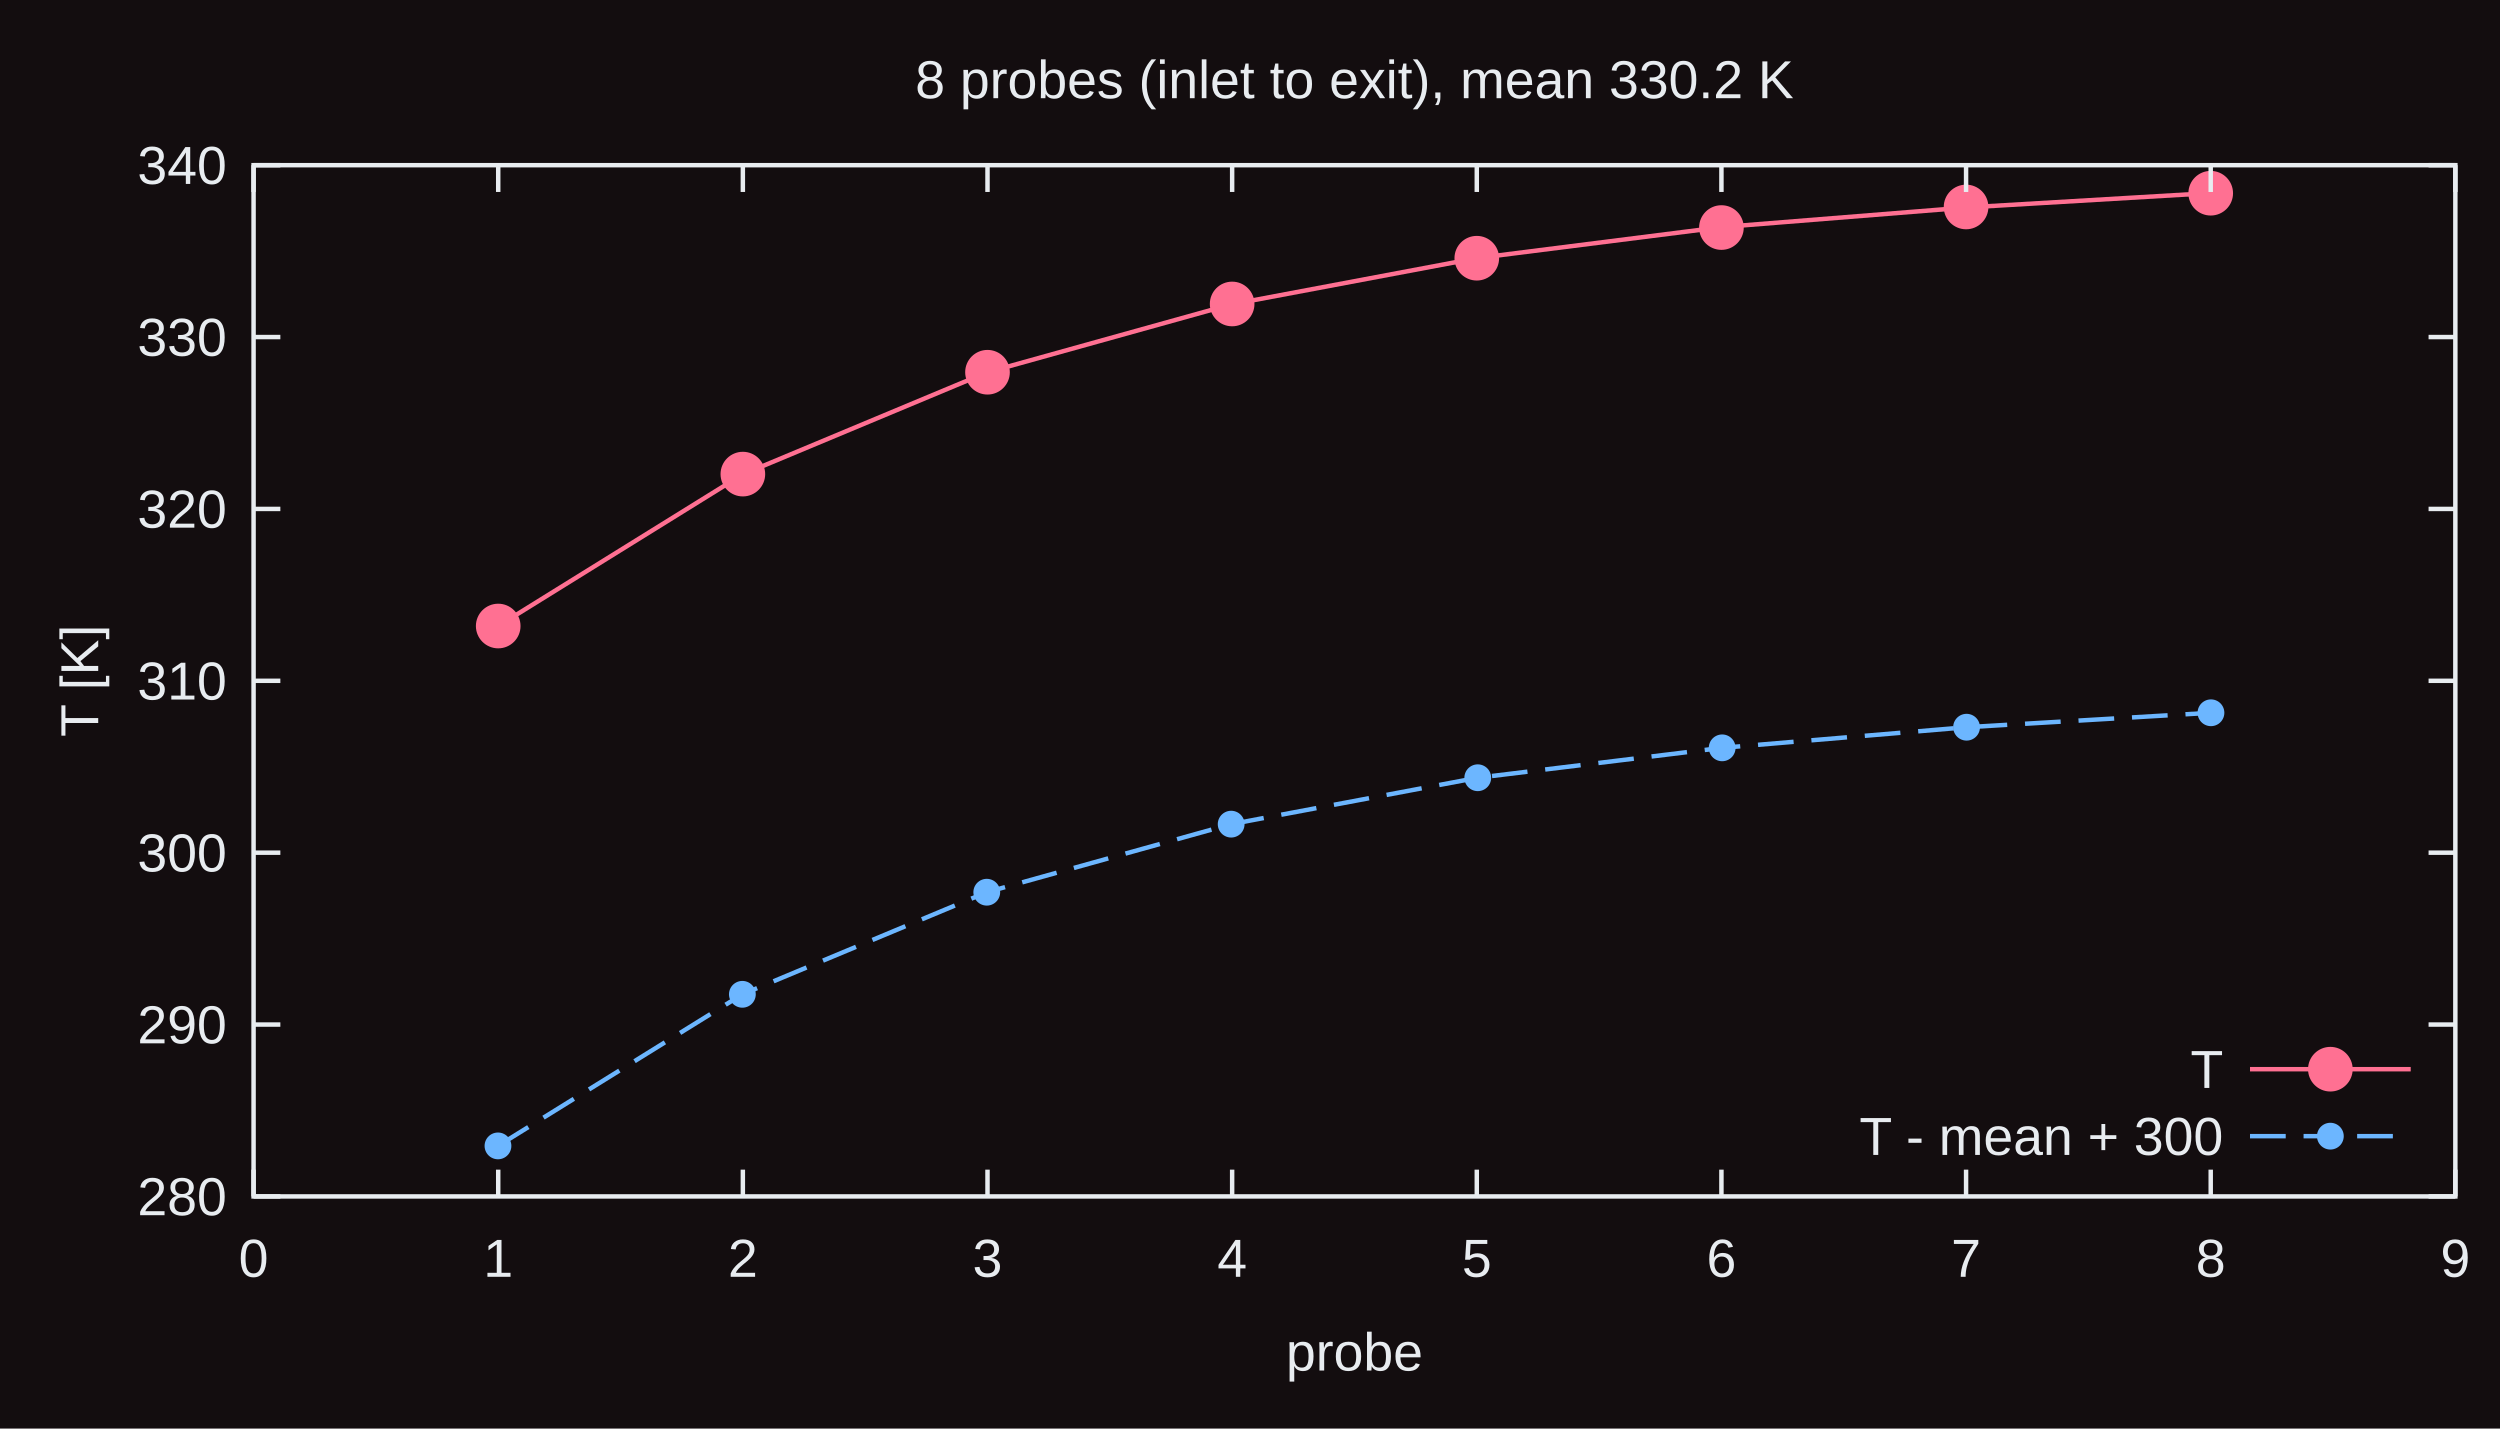
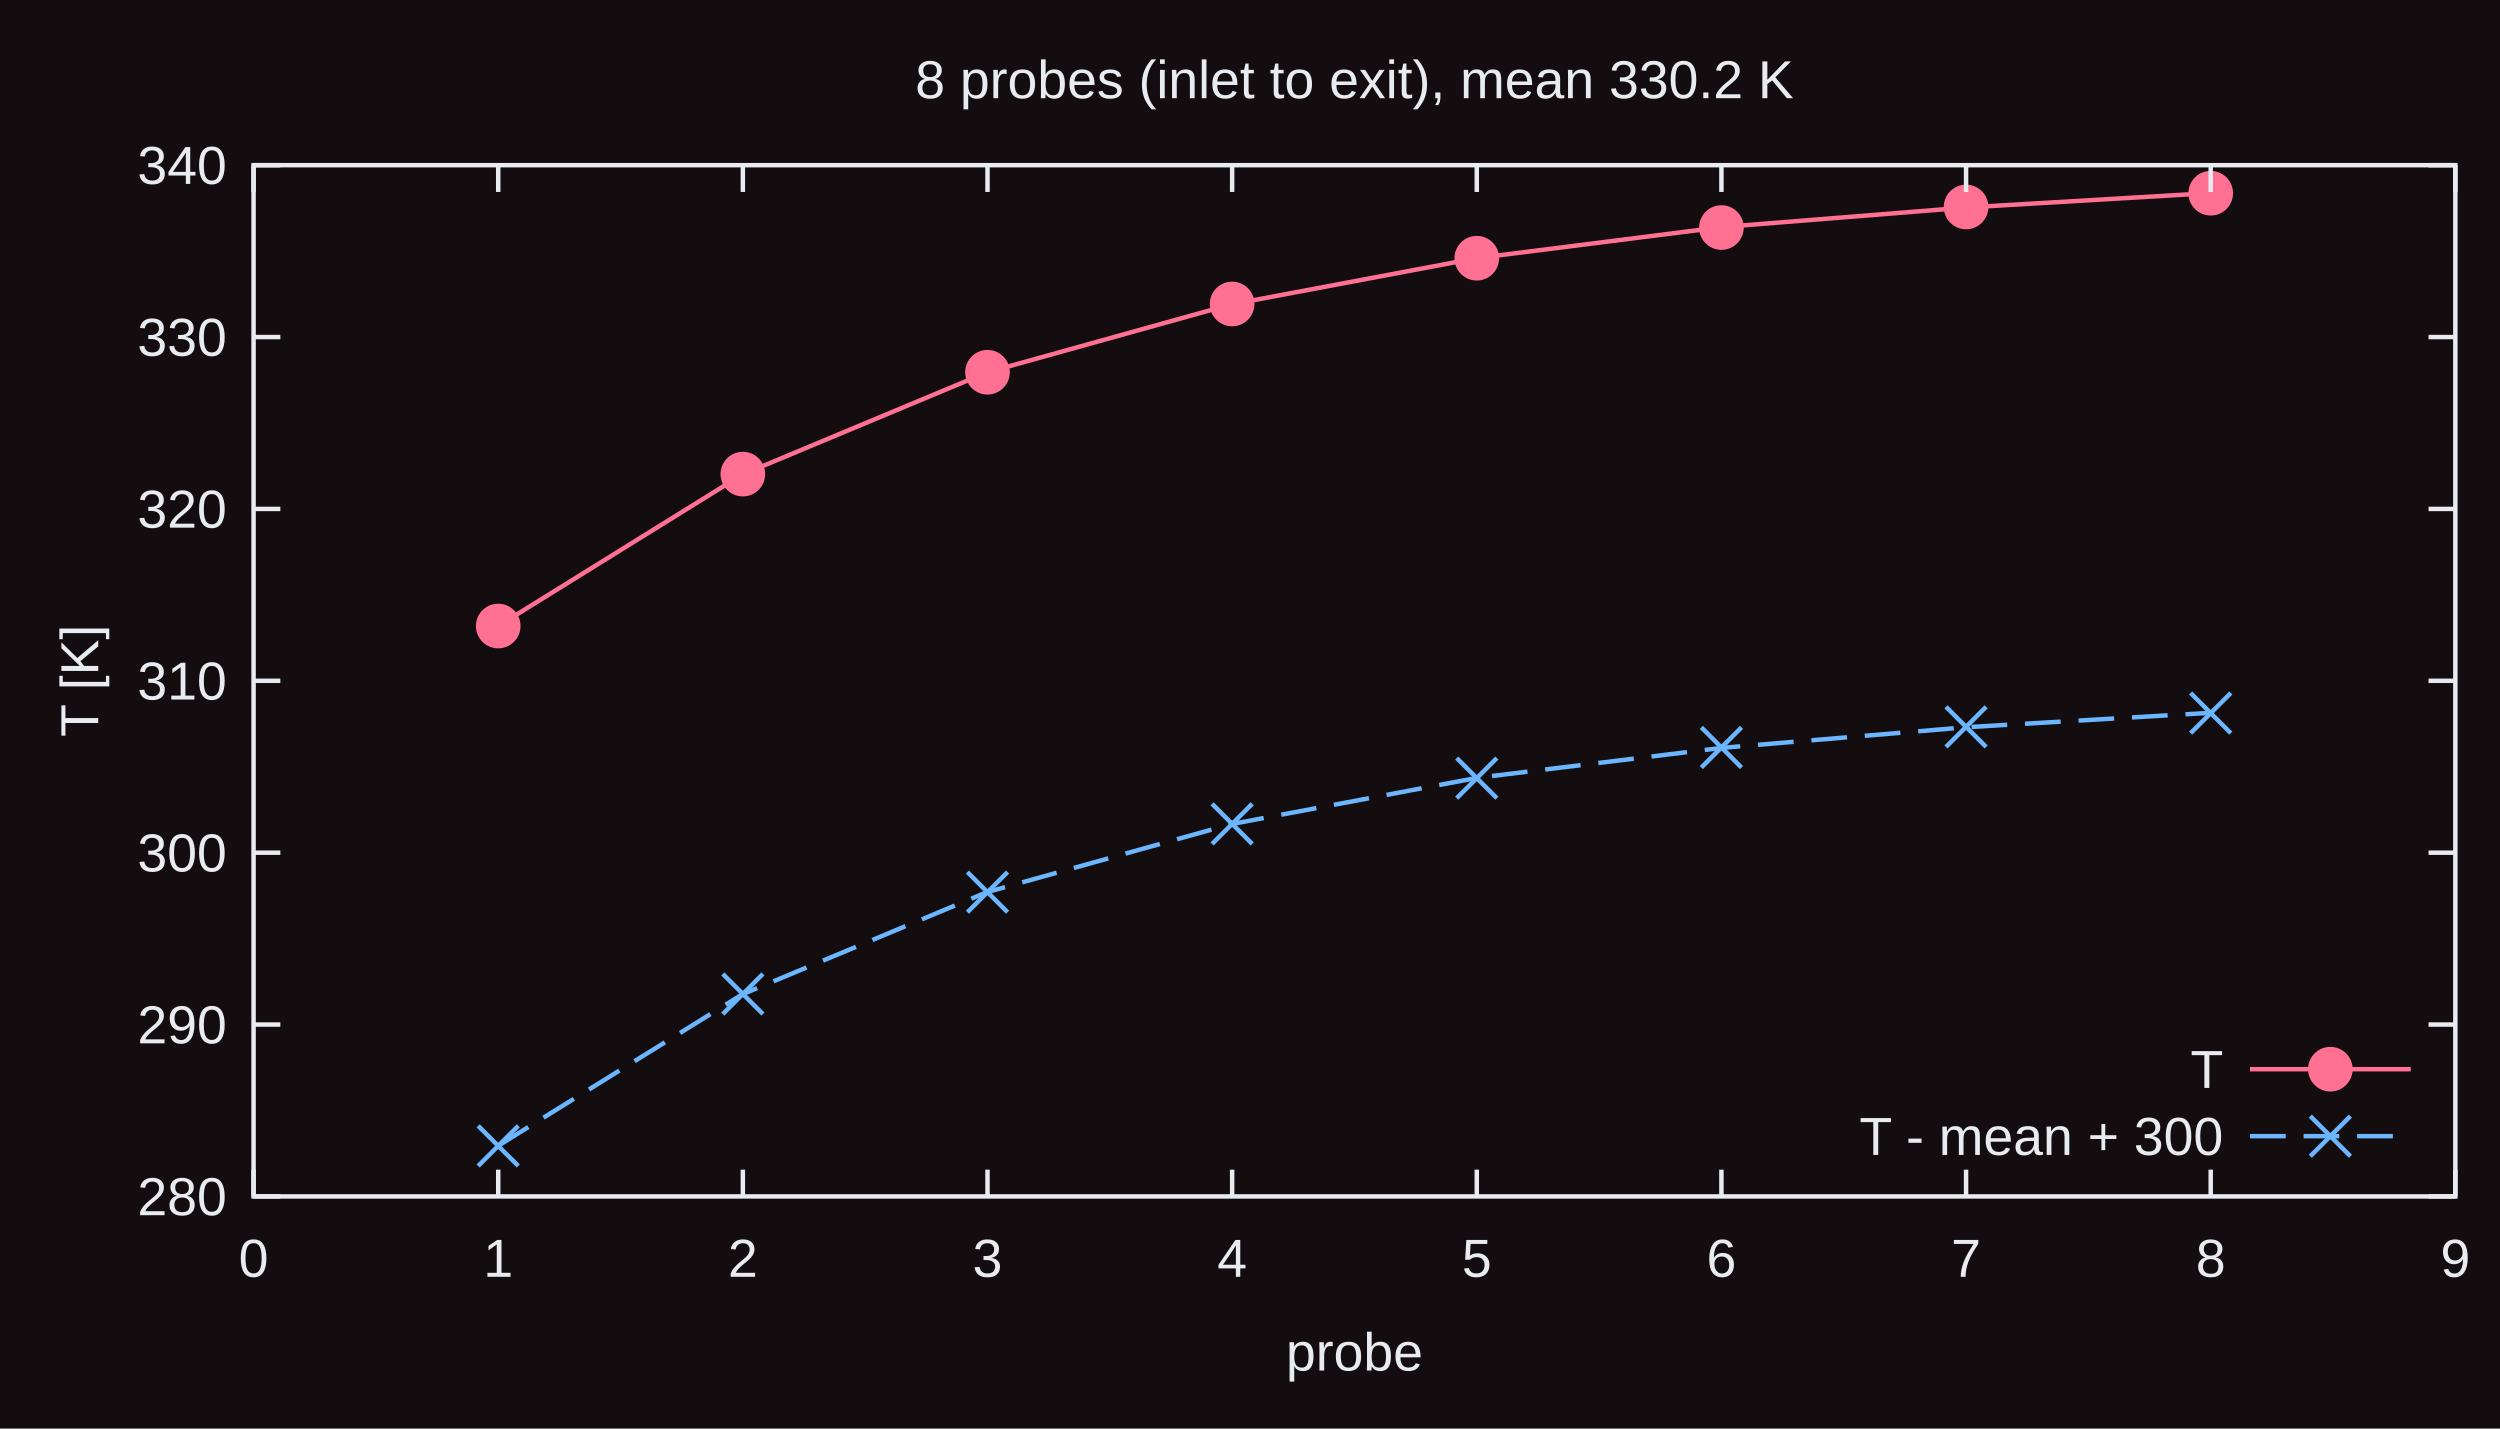
<svg xmlns="http://www.w3.org/2000/svg" width="560" height="320" viewBox="0 0 560 320" font-family="Arial,Helvetica,sans-serif" font-size="12" fill="#e8ecf0" data-theme="night" data-frame="#e8ecf0" data-grid-color="#5c4950">
  <rect x="0" y="0" width="560" height="320" fill="#130d0f" stroke="none" stroke-width="0" />
  <g class="fs-axes" data-area="56.8 550 37 268" data-x="0 9e0" data-y="2.8e2 3.4e2" data-log="0 0" data-grid="0" data-font-size="12" data-xformat="%h" data-yformat="%h">
    <g class="fs-grid" display="none">
      <polyline fill="none" stroke="#5c4950" stroke-width="0.5" stroke-dasharray="2,3" points="56.8,268 56.8,37" />
      <polyline fill="none" stroke="#5c4950" stroke-width="0.5" stroke-dasharray="2,3" points="111.6,268 111.6,37" />
      <polyline fill="none" stroke="#5c4950" stroke-width="0.5" stroke-dasharray="2,3" points="166.4,268 166.4,37" />
      <polyline fill="none" stroke="#5c4950" stroke-width="0.5" stroke-dasharray="2,3" points="221.2,268 221.2,37" />
      <polyline fill="none" stroke="#5c4950" stroke-width="0.5" stroke-dasharray="2,3" points="276,268 276,37" />
      <polyline fill="none" stroke="#5c4950" stroke-width="0.5" stroke-dasharray="2,3" points="330.8,268 330.8,37" />
      <polyline fill="none" stroke="#5c4950" stroke-width="0.5" stroke-dasharray="2,3" points="385.6,268 385.6,37" />
      <polyline fill="none" stroke="#5c4950" stroke-width="0.5" stroke-dasharray="2,3" points="440.4,268 440.4,37" />
      <polyline fill="none" stroke="#5c4950" stroke-width="0.5" stroke-dasharray="2,3" points="495.2,268 495.2,37" />
      <polyline fill="none" stroke="#5c4950" stroke-width="0.5" stroke-dasharray="2,3" points="550,268 550,37" />
      <polyline fill="none" stroke="#5c4950" stroke-width="0.5" stroke-dasharray="2,3" points="56.8,268 550,268" />
      <polyline fill="none" stroke="#5c4950" stroke-width="0.5" stroke-dasharray="2,3" points="56.8,229.5 550,229.5" />
      <polyline fill="none" stroke="#5c4950" stroke-width="0.5" stroke-dasharray="2,3" points="56.8,191 550,191" />
      <polyline fill="none" stroke="#5c4950" stroke-width="0.5" stroke-dasharray="2,3" points="56.8,152.5 550,152.5" />
      <polyline fill="none" stroke="#5c4950" stroke-width="0.5" stroke-dasharray="2,3" points="56.8,114 550,114" />
      <polyline fill="none" stroke="#5c4950" stroke-width="0.5" stroke-dasharray="2,3" points="56.8,75.5 550,75.5" />
      <polyline fill="none" stroke="#5c4950" stroke-width="0.5" stroke-dasharray="2,3" points="56.8,37 550,37" />
    </g>
    <svg class="fs-plot" x="56.8" y="37" width="493.2" height="231" viewBox="0 0 1 1" preserveAspectRatio="none" overflow="hidden">
      <g class="fs-series" data-series="1">
        <polyline fill="none" stroke="#ff7092" stroke-width="1" stroke-linejoin="round" vector-effect="non-scaling-stroke" points="0.111,0.447 0.222,0.3 0.333,0.201 0.444,0.135 0.556,0.09 0.667,0.06 0.778,0.041 0.889,0.027" />
        <path class="fs-pts" data-pt="7" data-size="9" data-lw="1" data-color="#ff7092" fill="none" stroke="none" d="M0.111,0.447 M0.222,0.3 M0.333,0.201 M0.444,0.135 M0.556,0.09 M0.667,0.06 M0.778,0.041 M0.889,0.027" />
      </g>
      <g class="fs-series" data-series="2">
        <polyline fill="none" stroke="#6cb6ff" stroke-width="1" stroke-linejoin="round" vector-effect="non-scaling-stroke" stroke-dasharray="8,4" points="0.111,0.951 0.222,0.804 0.333,0.705 0.444,0.639 0.556,0.594 0.667,0.565 0.778,0.545 0.889,0.531" />
-         <path fill="none" stroke="#6cb6ff" stroke-width="6" stroke-linecap="round" vector-effect="non-scaling-stroke" d="M0.111,0.951h0 M0.222,0.804h0 M0.333,0.705h0 M0.444,0.639h0 M0.556,0.594h0 M0.667,0.565h0 M0.778,0.545h0 M0.889,0.531h0" />
+         <path class="fs-pts" data-pt="2" data-size="9" data-lw="1" data-color="#6cb6ff" fill="none" stroke="none" d="M0.111,0.951 M0.222,0.804 M0.333,0.705 M0.444,0.639 M0.556,0.594 M0.667,0.565 M0.778,0.545 M0.889,0.531" />
      </g>
    </svg>
    <svg class="fs-marks" x="56.8" y="37" width="493.2" height="231" viewBox="0 0 493.2 231" overflow="visible">
      <path data-series="1" fill="#ff7092" stroke="#ff7092" stroke-width="1" d="M50.3,103.23A4.5,4.5 0 1 0 59.3,103.23A4.5,4.5 0 1 0 50.3,103.23ZM105.1,69.2A4.5,4.5 0 1 0 114.1,69.2A4.5,4.5 0 1 0 105.1,69.2ZM159.9,46.38A4.5,4.5 0 1 0 168.9,46.38A4.5,4.5 0 1 0 159.9,46.38ZM214.7,31.09A4.5,4.5 0 1 0 223.7,31.09A4.5,4.5 0 1 0 214.7,31.09ZM269.5,20.84A4.5,4.5 0 1 0 278.5,20.84A4.5,4.5 0 1 0 269.5,20.84ZM324.3,13.97A4.5,4.5 0 1 0 333.3,13.97A4.5,4.5 0 1 0 324.3,13.97ZM379.1,9.36A4.5,4.5 0 1 0 388.1,9.36A4.5,4.5 0 1 0 379.1,9.36ZM433.9,6.28A4.5,4.5 0 1 0 442.9,6.28A4.5,4.5 0 1 0 433.9,6.28Z" />
+       <path data-series="2" fill="none" stroke="#6cb6ff" stroke-width="1" d="M50.3,215.18L59.3,224.18M59.3,215.18L50.3,224.18M105.1,181.15L114.1,190.15M114.1,181.15L105.1,190.15M159.9,158.34L168.9,167.34M168.9,158.34L159.9,167.34M214.7,143.05L223.7,152.05M223.7,143.05L214.7,152.05M269.5,132.8L278.5,141.8M278.5,132.8L269.5,141.8M324.3,125.93L333.3,134.93M333.3,125.93L324.3,134.93M379.1,121.32L388.1,130.32M388.1,121.32L379.1,130.32M433.9,118.23L442.9,127.23M442.9,118.23L433.9,127.23" />
    </svg>
    <rect x="56.8" y="37" width="493.2" height="231" fill="none" stroke="#e8ecf0" stroke-width="1" />
    <g class="fs-xticks">
      <polyline fill="none" stroke="#e8ecf0" stroke-width="1" points="56.8,268 56.8,262" />
      <polyline fill="none" stroke="#e8ecf0" stroke-width="1" points="56.8,37 56.8,43" />
      <text x="56.8" y="286" text-anchor="middle">0</text>
      <polyline fill="none" stroke="#e8ecf0" stroke-width="1" points="111.6,268 111.6,262" />
      <polyline fill="none" stroke="#e8ecf0" stroke-width="1" points="111.6,37 111.6,43" />
      <text x="111.6" y="286" text-anchor="middle">1</text>
      <polyline fill="none" stroke="#e8ecf0" stroke-width="1" points="166.4,268 166.4,262" />
      <polyline fill="none" stroke="#e8ecf0" stroke-width="1" points="166.4,37 166.4,43" />
      <text x="166.4" y="286" text-anchor="middle">2</text>
      <polyline fill="none" stroke="#e8ecf0" stroke-width="1" points="221.2,268 221.2,262" />
      <polyline fill="none" stroke="#e8ecf0" stroke-width="1" points="221.2,37 221.2,43" />
      <text x="221.2" y="286" text-anchor="middle">3</text>
      <polyline fill="none" stroke="#e8ecf0" stroke-width="1" points="276,268 276,262" />
      <polyline fill="none" stroke="#e8ecf0" stroke-width="1" points="276,37 276,43" />
      <text x="276" y="286" text-anchor="middle">4</text>
      <polyline fill="none" stroke="#e8ecf0" stroke-width="1" points="330.8,268 330.8,262" />
      <polyline fill="none" stroke="#e8ecf0" stroke-width="1" points="330.8,37 330.8,43" />
      <text x="330.8" y="286" text-anchor="middle">5</text>
      <polyline fill="none" stroke="#e8ecf0" stroke-width="1" points="385.6,268 385.6,262" />
      <polyline fill="none" stroke="#e8ecf0" stroke-width="1" points="385.6,37 385.6,43" />
      <text x="385.6" y="286" text-anchor="middle">6</text>
      <polyline fill="none" stroke="#e8ecf0" stroke-width="1" points="440.4,268 440.4,262" />
      <polyline fill="none" stroke="#e8ecf0" stroke-width="1" points="440.4,37 440.4,43" />
      <text x="440.4" y="286" text-anchor="middle">7</text>
      <polyline fill="none" stroke="#e8ecf0" stroke-width="1" points="495.2,268 495.2,262" />
      <polyline fill="none" stroke="#e8ecf0" stroke-width="1" points="495.2,37 495.2,43" />
      <text x="495.2" y="286" text-anchor="middle">8</text>
      <polyline fill="none" stroke="#e8ecf0" stroke-width="1" points="550,268 550,262" />
      <polyline fill="none" stroke="#e8ecf0" stroke-width="1" points="550,37 550,43" />
      <text x="550" y="286" text-anchor="middle">9</text>
    </g>
    <g class="fs-yticks">
      <polyline fill="none" stroke="#e8ecf0" stroke-width="1" points="56.8,268 62.8,268" />
      <polyline fill="none" stroke="#e8ecf0" stroke-width="1" points="550,268 544,268" />
      <text x="50.8" y="272.2" text-anchor="end">280</text>
      <polyline fill="none" stroke="#e8ecf0" stroke-width="1" points="56.8,229.5 62.8,229.5" />
      <polyline fill="none" stroke="#e8ecf0" stroke-width="1" points="550,229.5 544,229.5" />
      <text x="50.8" y="233.7" text-anchor="end">290</text>
      <polyline fill="none" stroke="#e8ecf0" stroke-width="1" points="56.8,191 62.8,191" />
      <polyline fill="none" stroke="#e8ecf0" stroke-width="1" points="550,191 544,191" />
      <text x="50.8" y="195.2" text-anchor="end">300</text>
      <polyline fill="none" stroke="#e8ecf0" stroke-width="1" points="56.8,152.5 62.8,152.5" />
      <polyline fill="none" stroke="#e8ecf0" stroke-width="1" points="550,152.5 544,152.5" />
      <text x="50.8" y="156.7" text-anchor="end">310</text>
      <polyline fill="none" stroke="#e8ecf0" stroke-width="1" points="56.8,114 62.8,114" />
      <polyline fill="none" stroke="#e8ecf0" stroke-width="1" points="550,114 544,114" />
      <text x="50.8" y="118.2" text-anchor="end">320</text>
      <polyline fill="none" stroke="#e8ecf0" stroke-width="1" points="56.8,75.5 62.8,75.5" />
      <polyline fill="none" stroke="#e8ecf0" stroke-width="1" points="550,75.5 544,75.5" />
      <text x="50.8" y="79.7" text-anchor="end">330</text>
      <polyline fill="none" stroke="#e8ecf0" stroke-width="1" points="56.8,37 62.8,37" />
      <polyline fill="none" stroke="#e8ecf0" stroke-width="1" points="550,37 544,37" />
      <text x="50.8" y="41.2" text-anchor="end">340</text>
    </g>
    <text x="303.4" y="307" text-anchor="middle">probe</text>
    <text x="22" y="152.5" text-anchor="middle" transform="rotate(-90 22 152.5)">T [K]</text>
    <text x="303.4" y="22" text-anchor="middle">8 probes (inlet to exit), mean 330.2 K</text>
    <g class="fs-key-entry" data-series="1">
      <polyline fill="none" stroke="#ff7092" stroke-width="1" points="504,239.5 540,239.5" />
      <path fill="#ff7092" stroke="#ff7092" stroke-width="1" d="M517.5,239.5A4.5,4.5 0 1 0 526.5,239.5A4.5,4.5 0 1 0 517.5,239.5Z" />
      <text x="498" y="243.7" text-anchor="end">T</text>
    </g>
    <g class="fs-key-entry" data-series="2">
      <polyline fill="none" stroke="#6cb6ff" stroke-width="1" stroke-dasharray="8,4" points="504,254.5 540,254.5" />
-       <path fill="none" stroke="#6cb6ff" stroke-width="6" stroke-linecap="round" d="M522,254.5h0" />
+       <path fill="none" stroke="#6cb6ff" stroke-width="1" d="M517.5,250L526.5,259M526.5,250L517.5,259" />
      <text x="498" y="258.7" text-anchor="end">T - mean + 300</text>
    </g>
  </g>
</svg>
